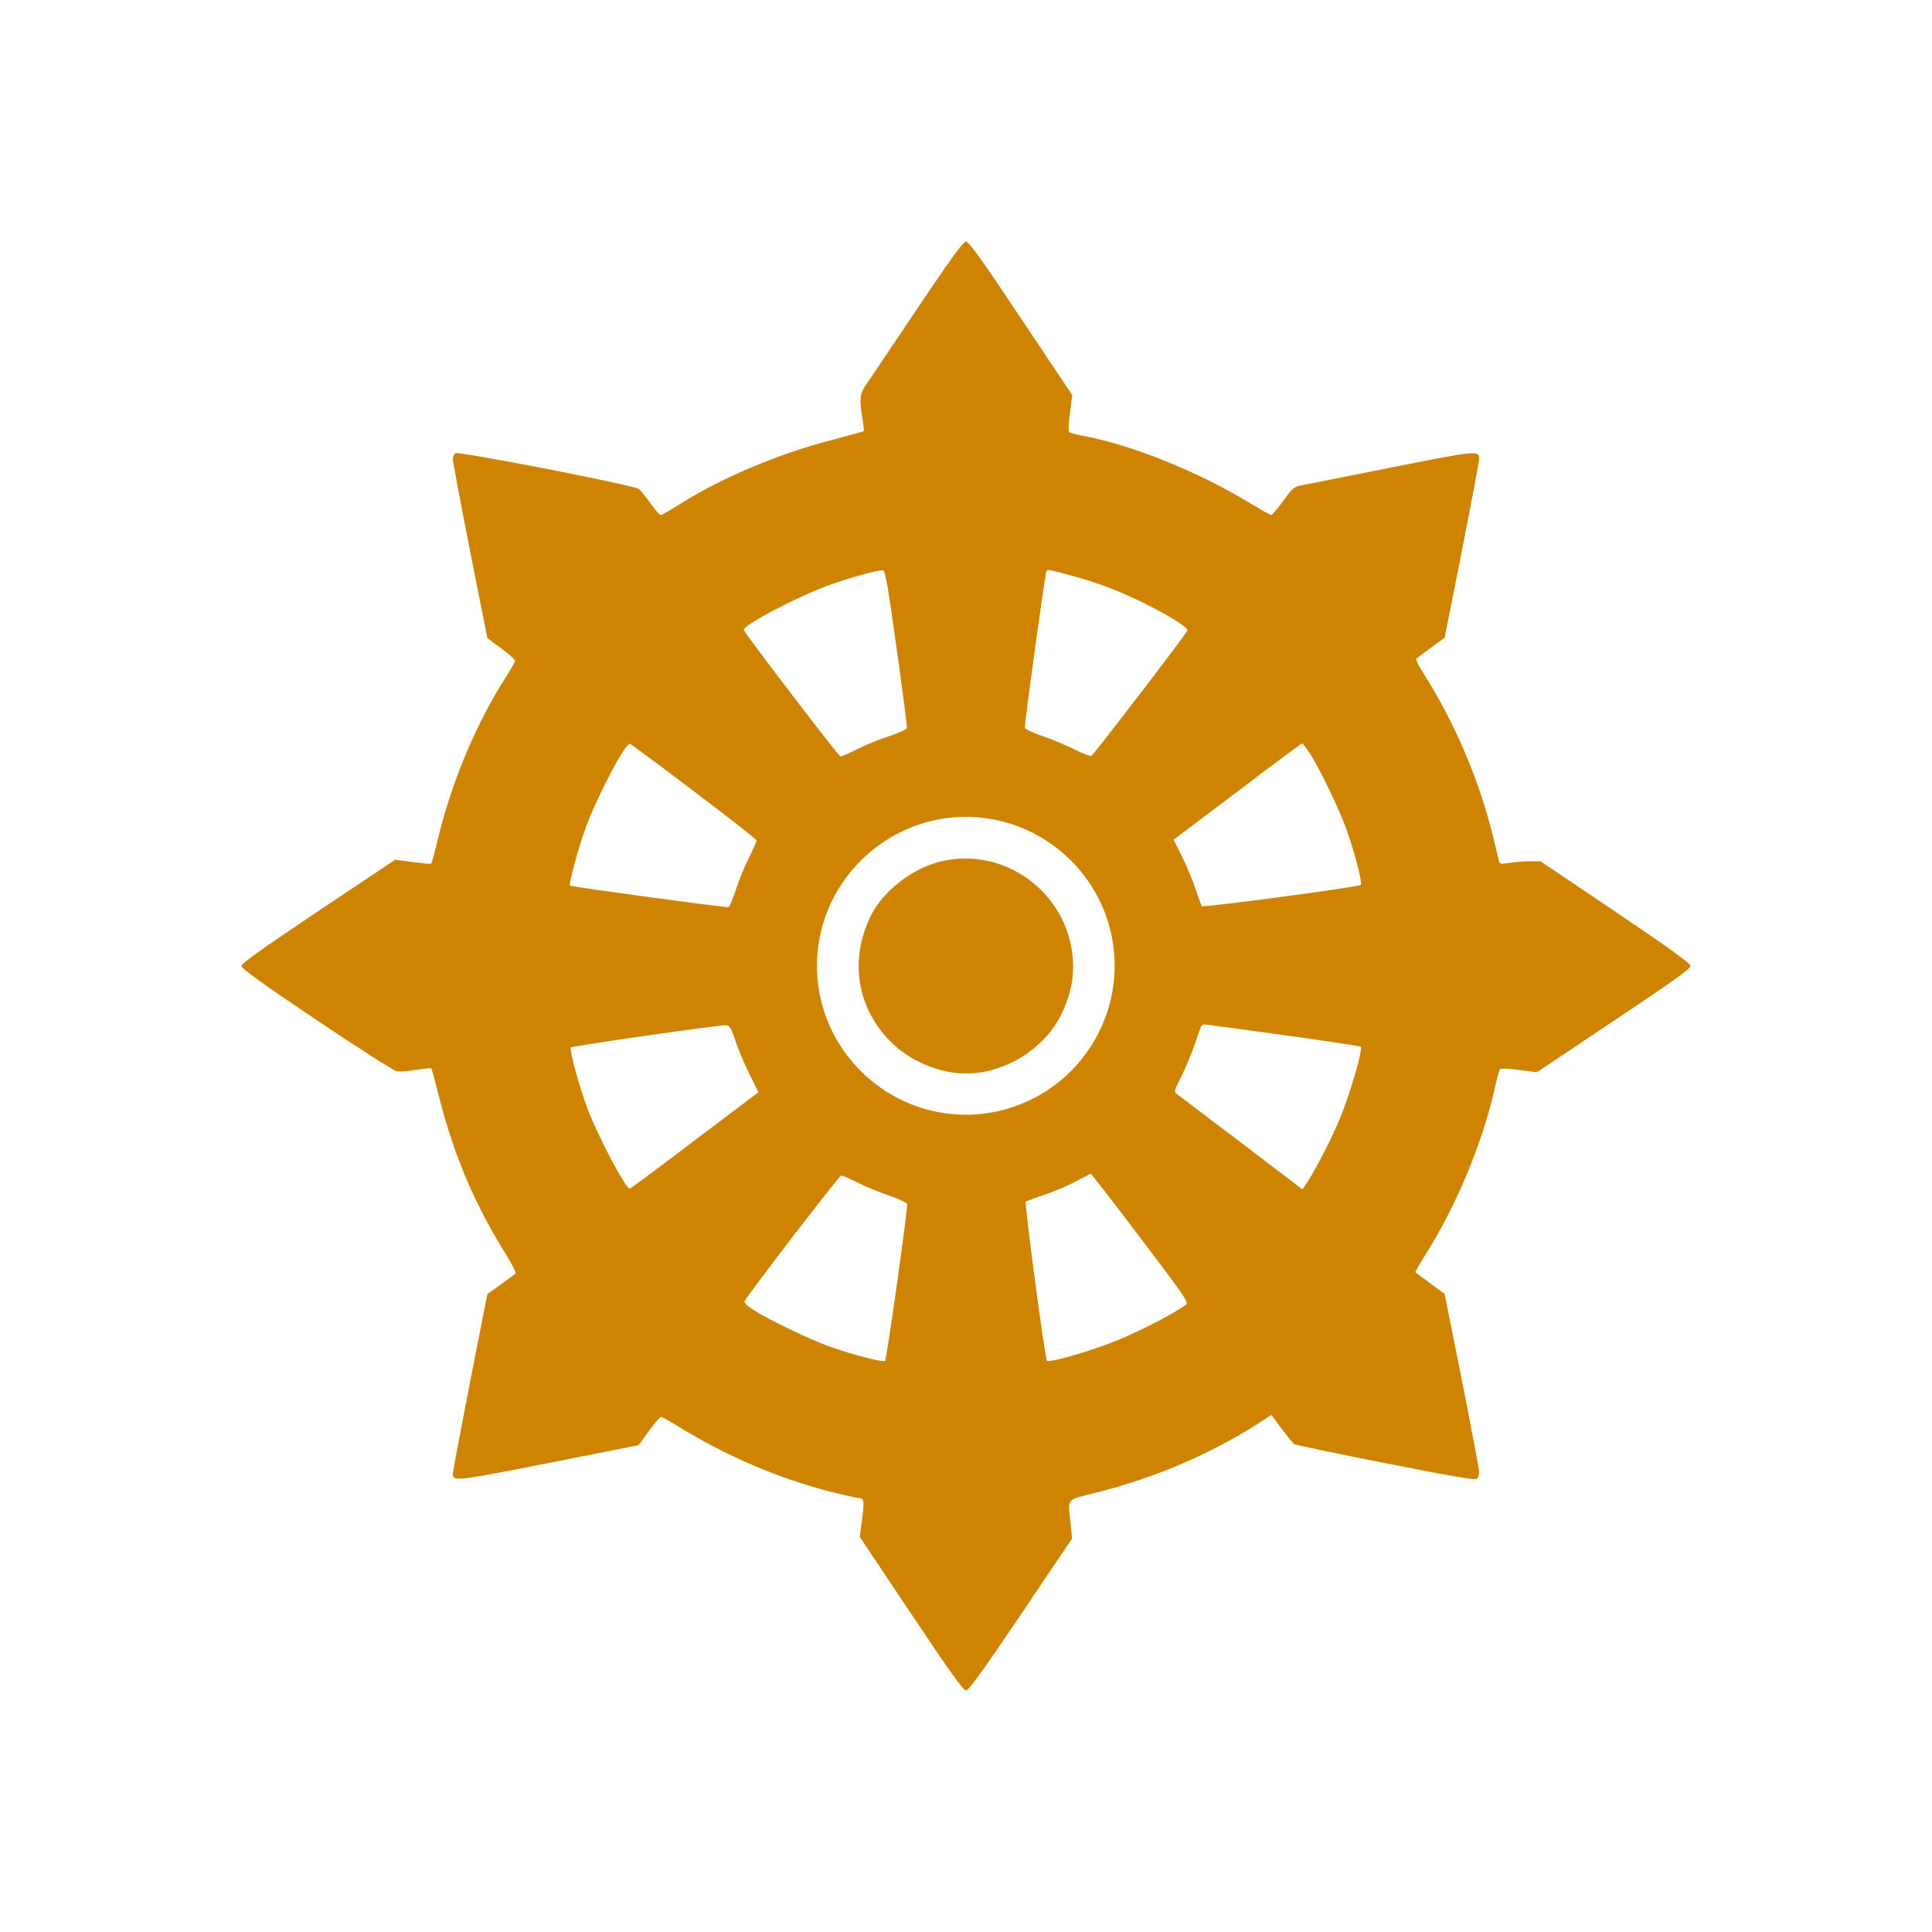
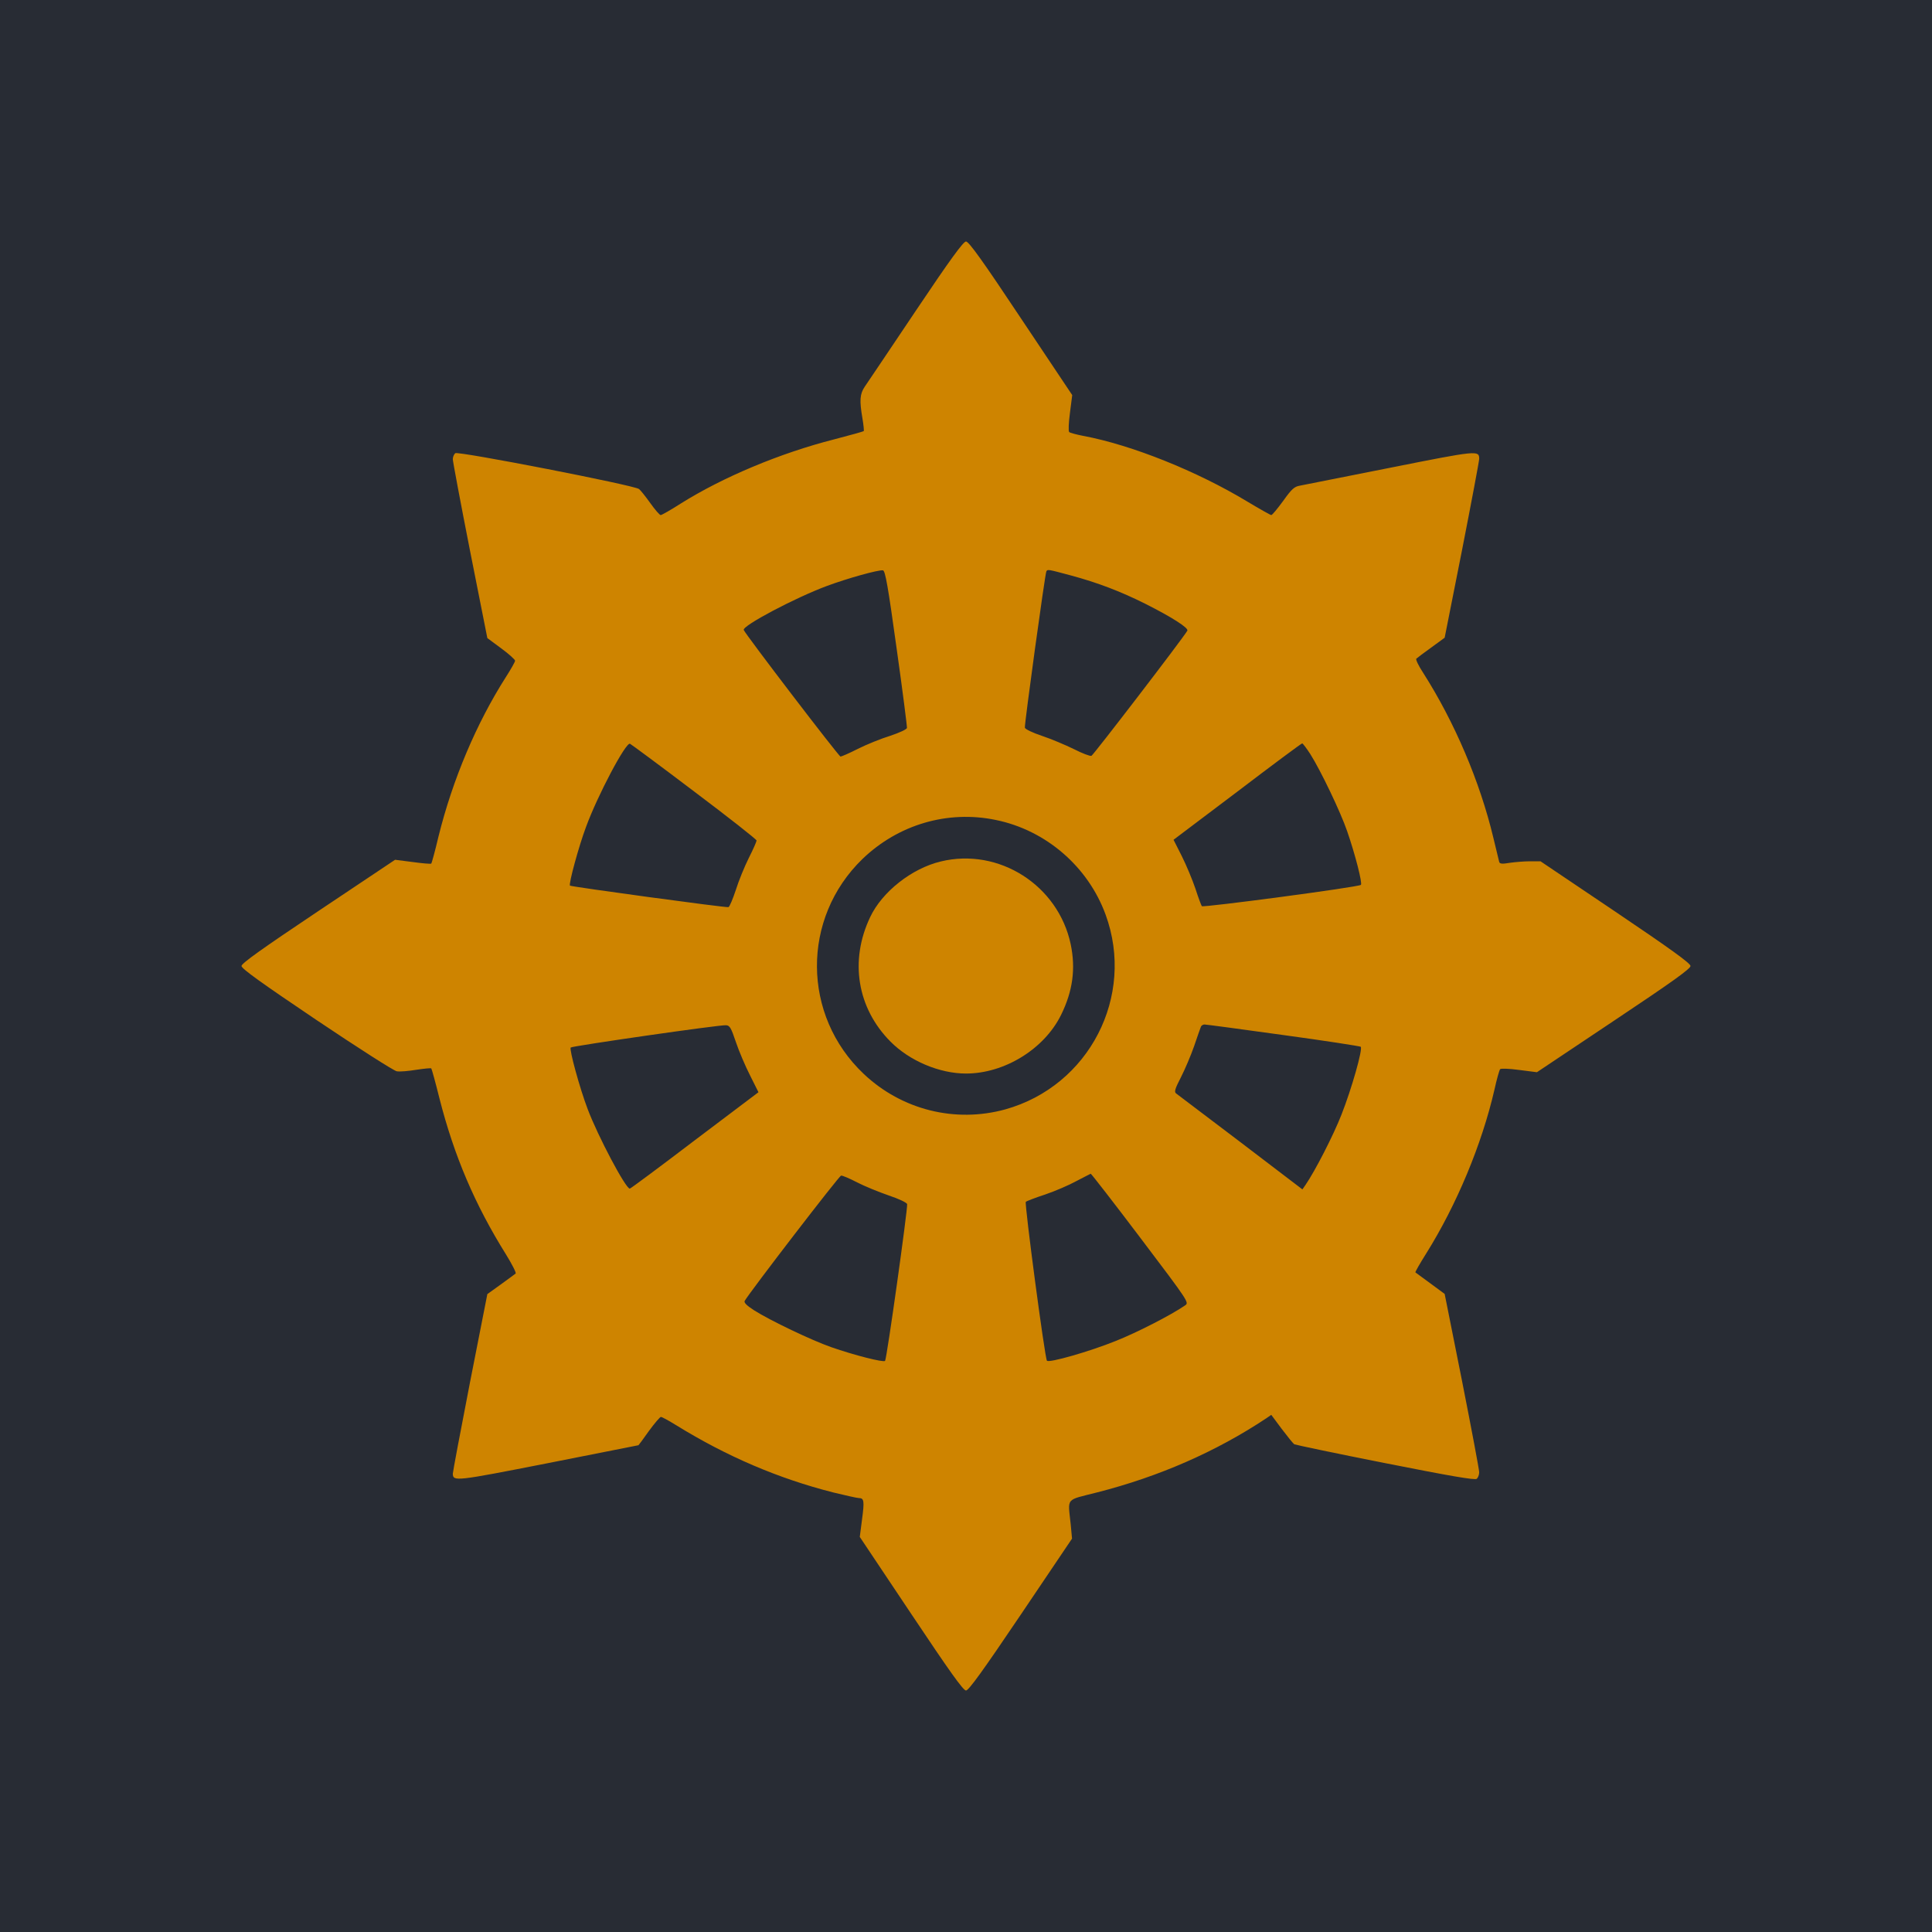
<svg xmlns="http://www.w3.org/2000/svg" name="maskable" viewBox="0 0 1024 1024">
  <g transform="translate(0,1024) scale(0.1,-0.1)">
+     <path fill="#282c34" name="square" d="M0 5120 l0 -5120 5120 0 5120 0 0 5120 0 5120 -5120 0 -5120 0 0 -5120z" />
    <path fill="#ce8400" id="animateTransform" d="M4854 8593 c-136 -203 -258 -384 -271 -403 -26 -39 -28 -73 -12 -167 6 -35 9 -66 7 -68 -2 -2 -73 -22 -158 -44 -286 -73 -589 -200 -812 -340 -53 -34 -101 -61 -106 -61 -6 0 -30 28 -55 63 -25 35 -52 69 -60 75 -24 20 -960 202 -974 190 -7 -6 -13 -20 -13 -32 0 -11 41 -230 91 -484 l92 -464 73 -54 c41 -30 74 -60 74 -66 0 -6 -22 -45 -49 -87 -155 -243 -282 -542 -357 -845 -18 -77 -36 -141 -38 -143 -2 -3 -47 1 -98 8 l-94 12 -407 -272 c-299 -200 -407 -277 -407 -291 0 -14 106 -90 397 -286 219 -147 411 -270 426 -272 16 -3 62 1 104 8 41 6 77 10 79 7 2 -2 22 -73 43 -158 78 -306 188 -564 353 -828 32 -52 55 -97 51 -101 -4 -3 -40 -30 -79 -58 l-71 -51 -92 -468 c-50 -257 -91 -475 -91 -484 1 -42 15 -40 504 56 263 52 478 95 480 95 1 0 26 34 55 75 30 41 59 75 64 75 6 0 42 -20 81 -44 269 -166 541 -282 831 -356 66 -16 128 -30 137 -30 28 0 30 -16 17 -113 l-12 -93 272 -407 c203 -304 276 -407 291 -407 14 0 88 102 291 403 l271 402 -7 75 c-15 146 -31 126 140 170 330 84 632 217 897 393 l26 18 55 -74 c31 -41 61 -78 67 -82 6 -3 223 -49 482 -100 343 -68 476 -91 485 -83 7 6 13 21 13 35 0 13 -41 231 -91 484 l-92 461 -76 56 c-42 31 -78 57 -79 58 -2 2 23 46 57 100 161 257 295 578 362 869 12 55 26 104 30 108 4 5 49 3 101 -4 l94 -12 407 272 c303 202 407 276 407 291 0 14 -102 88 -397 287 l-398 268 -55 0 c-30 0 -79 -4 -107 -8 -41 -7 -54 -6 -57 5 -2 7 -16 65 -31 128 -71 297 -205 612 -372 874 -25 38 -41 72 -36 75 4 4 40 31 79 59 l71 52 92 464 c50 255 91 473 91 484 0 46 -9 45 -471 -47 -244 -48 -460 -91 -479 -95 -30 -5 -44 -18 -89 -81 -30 -41 -58 -75 -63 -75 -4 0 -61 32 -126 71 -266 161 -614 301 -872 349 -36 7 -69 16 -73 20 -5 4 -3 50 4 102 l12 94 -272 407 c-202 304 -276 407 -291 407 -14 0 -83 -94 -266 -367z m-102 -1788 c32 -226 56 -416 55 -423 -1 -8 -41 -26 -89 -42 -49 -15 -125 -46 -171 -69 -45 -23 -87 -41 -92 -41 -9 0 -505 649 -513 671 -9 22 273 171 440 233 107 40 275 87 298 83 12 -2 27 -86 72 -412z m924 385 c141 -38 262 -84 394 -150 141 -71 232 -129 223 -143 -25 -43 -498 -659 -508 -663 -7 -3 -49 13 -94 36 -45 22 -121 54 -169 70 -48 16 -88 35 -90 43 -3 16 107 817 114 829 7 11 7 11 130 -22z m-1997 -1145 c182 -137 331 -254 331 -260 0 -5 -18 -47 -41 -92 -23 -46 -54 -122 -69 -170 -16 -48 -33 -89 -39 -91 -12 -4 -833 108 -840 114 -8 8 47 210 85 311 62 169 211 450 233 441 5 -2 158 -115 340 -253z m3266 198 c55 -87 160 -306 195 -408 43 -124 82 -277 73 -285 -13 -12 -836 -121 -843 -113 -3 4 -19 46 -34 93 -16 47 -48 124 -72 172 l-44 87 338 255 c185 141 340 256 344 256 3 0 23 -26 43 -57z m-1667 -349 c265 -54 489 -247 582 -502 158 -432 -87 -908 -532 -1032 -265 -73 -548 -3 -750 188 -328 310 -331 825 -7 1139 190 183 452 260 707 207z m-1378 -1176 c16 -48 50 -128 75 -177 l45 -90 -338 -255 c-185 -141 -340 -256 -344 -256 -22 0 -169 278 -223 421 -42 110 -99 318 -90 327 8 8 790 121 823 118 20 -1 27 -14 52 -88z m2902 36 c221 -30 406 -59 410 -62 12 -12 -48 -223 -102 -360 -43 -110 -140 -299 -191 -373 l-16 -23 -328 250 c-181 137 -335 254 -342 259 -10 8 -5 25 26 85 21 41 53 116 70 165 17 50 33 96 36 103 2 6 11 12 19 12 8 0 196 -25 418 -56z m-757 -1076 c258 -341 258 -342 236 -357 -72 -50 -257 -145 -369 -189 -136 -55 -352 -117 -363 -104 -11 12 -120 835 -112 842 4 4 51 22 103 39 53 18 127 50 165 71 39 20 73 38 76 39 3 0 122 -153 264 -341z m-1502 295 c39 -20 115 -51 167 -69 54 -18 96 -38 98 -46 4 -22 -108 -822 -117 -831 -9 -9 -163 30 -286 73 -103 36 -323 141 -408 195 -39 25 -55 41 -50 50 30 51 501 664 511 664 7 1 45 -15 85 -36z" />
    <path fill="#ce8400" d="M4986 5674 c-154 -37 -311 -161 -374 -295 -110 -231 -69 -482 108 -660 101 -102 260 -169 400 -169 204 0 415 130 504 311 62 126 78 244 51 374 -66 313 -381 514 -689 439z" />
  </g>
</svg>
